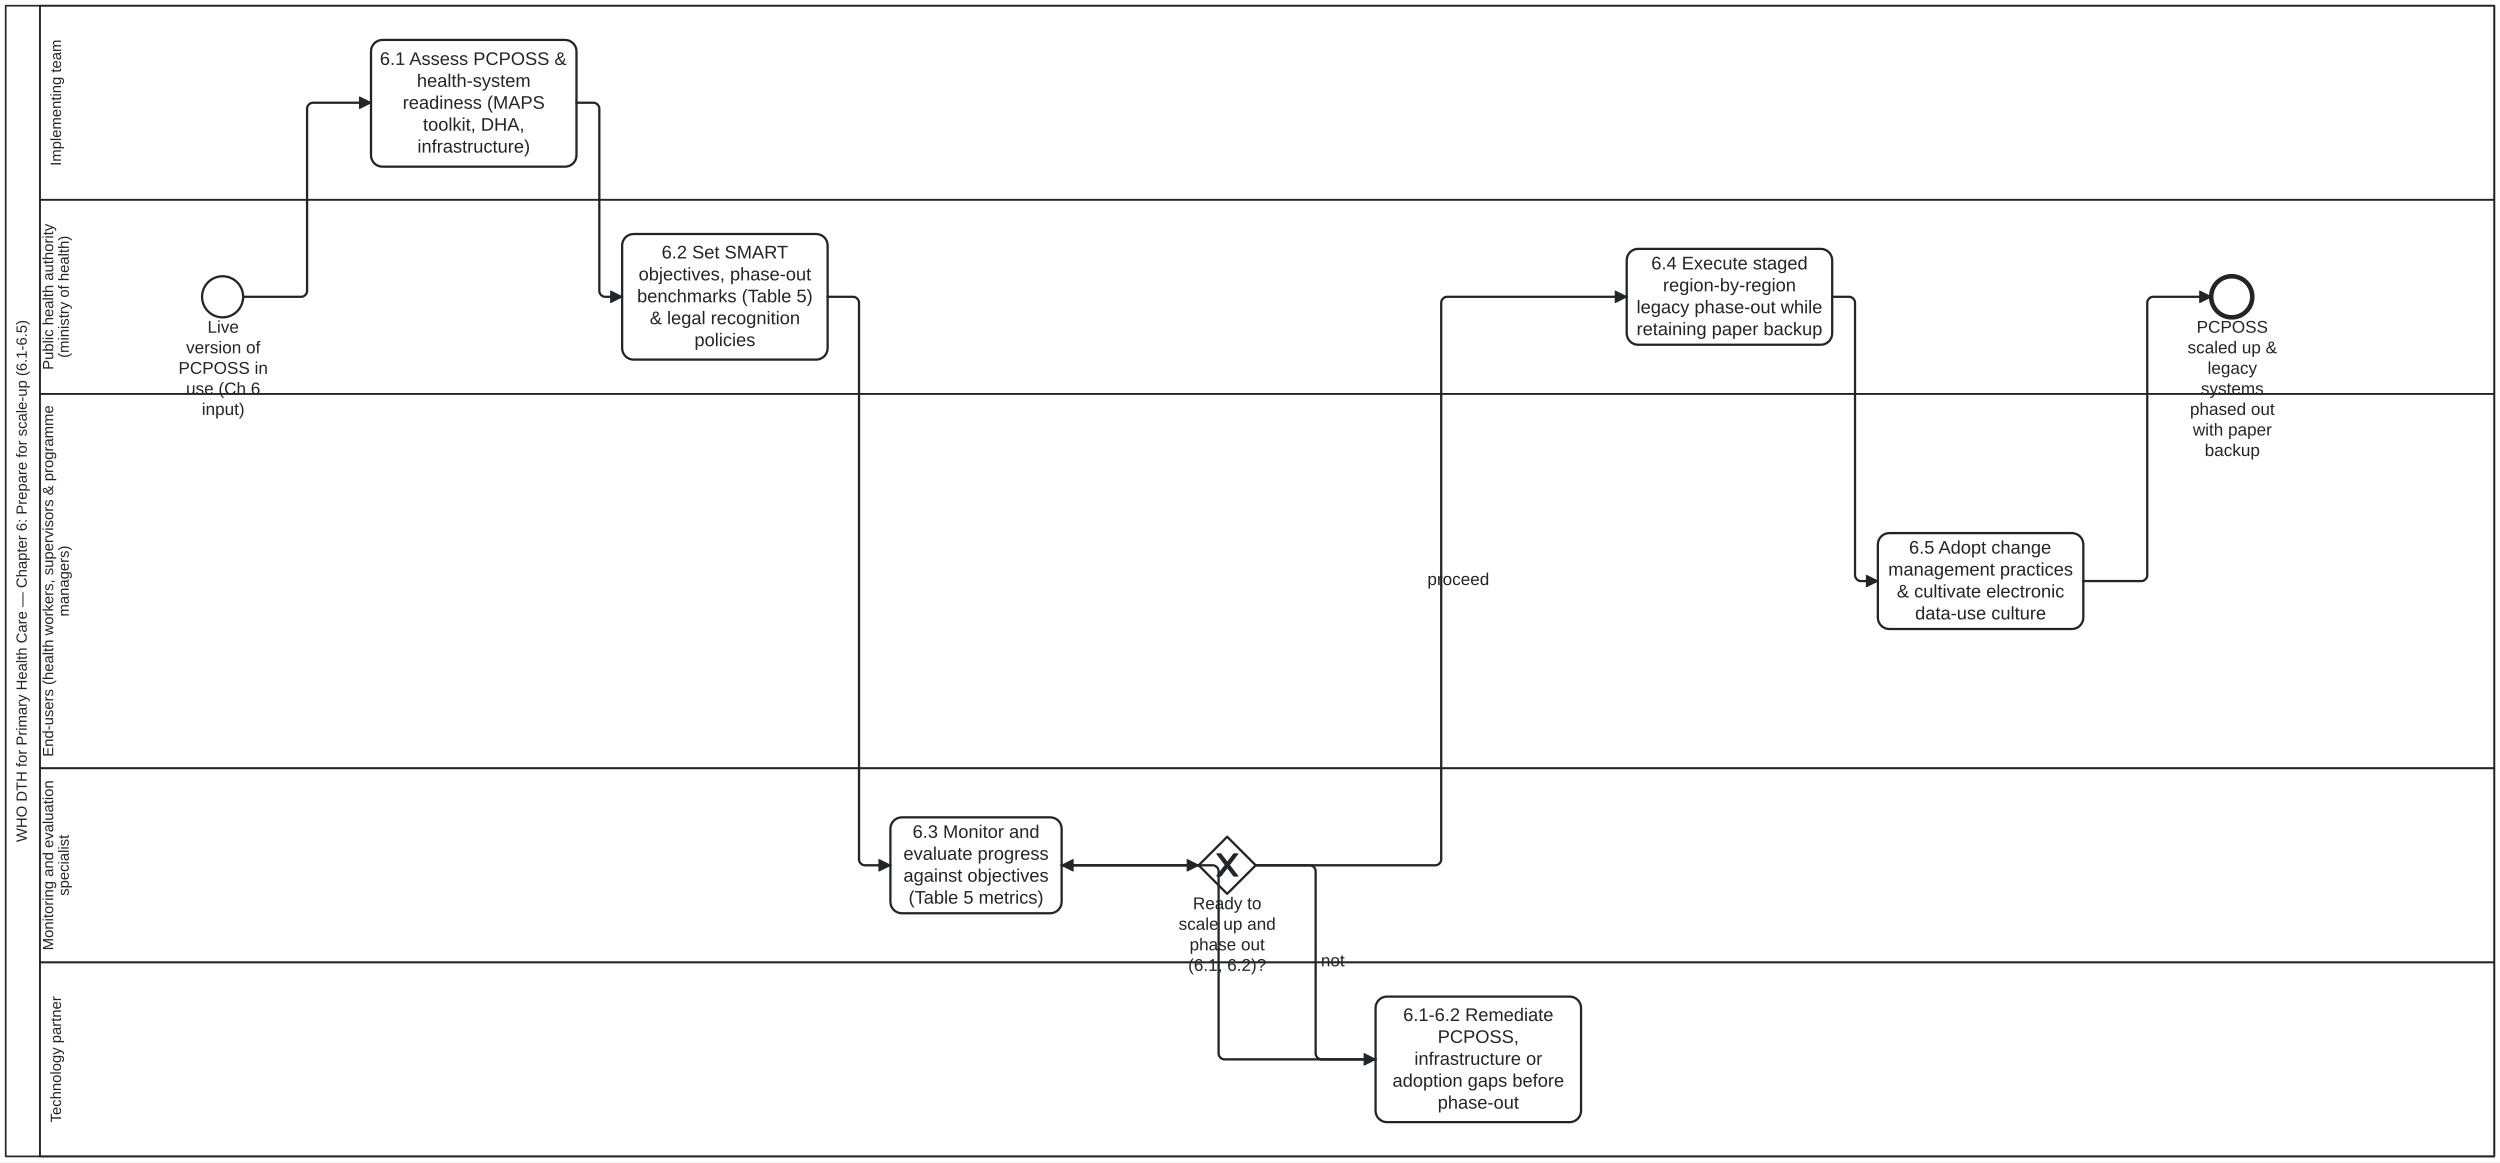
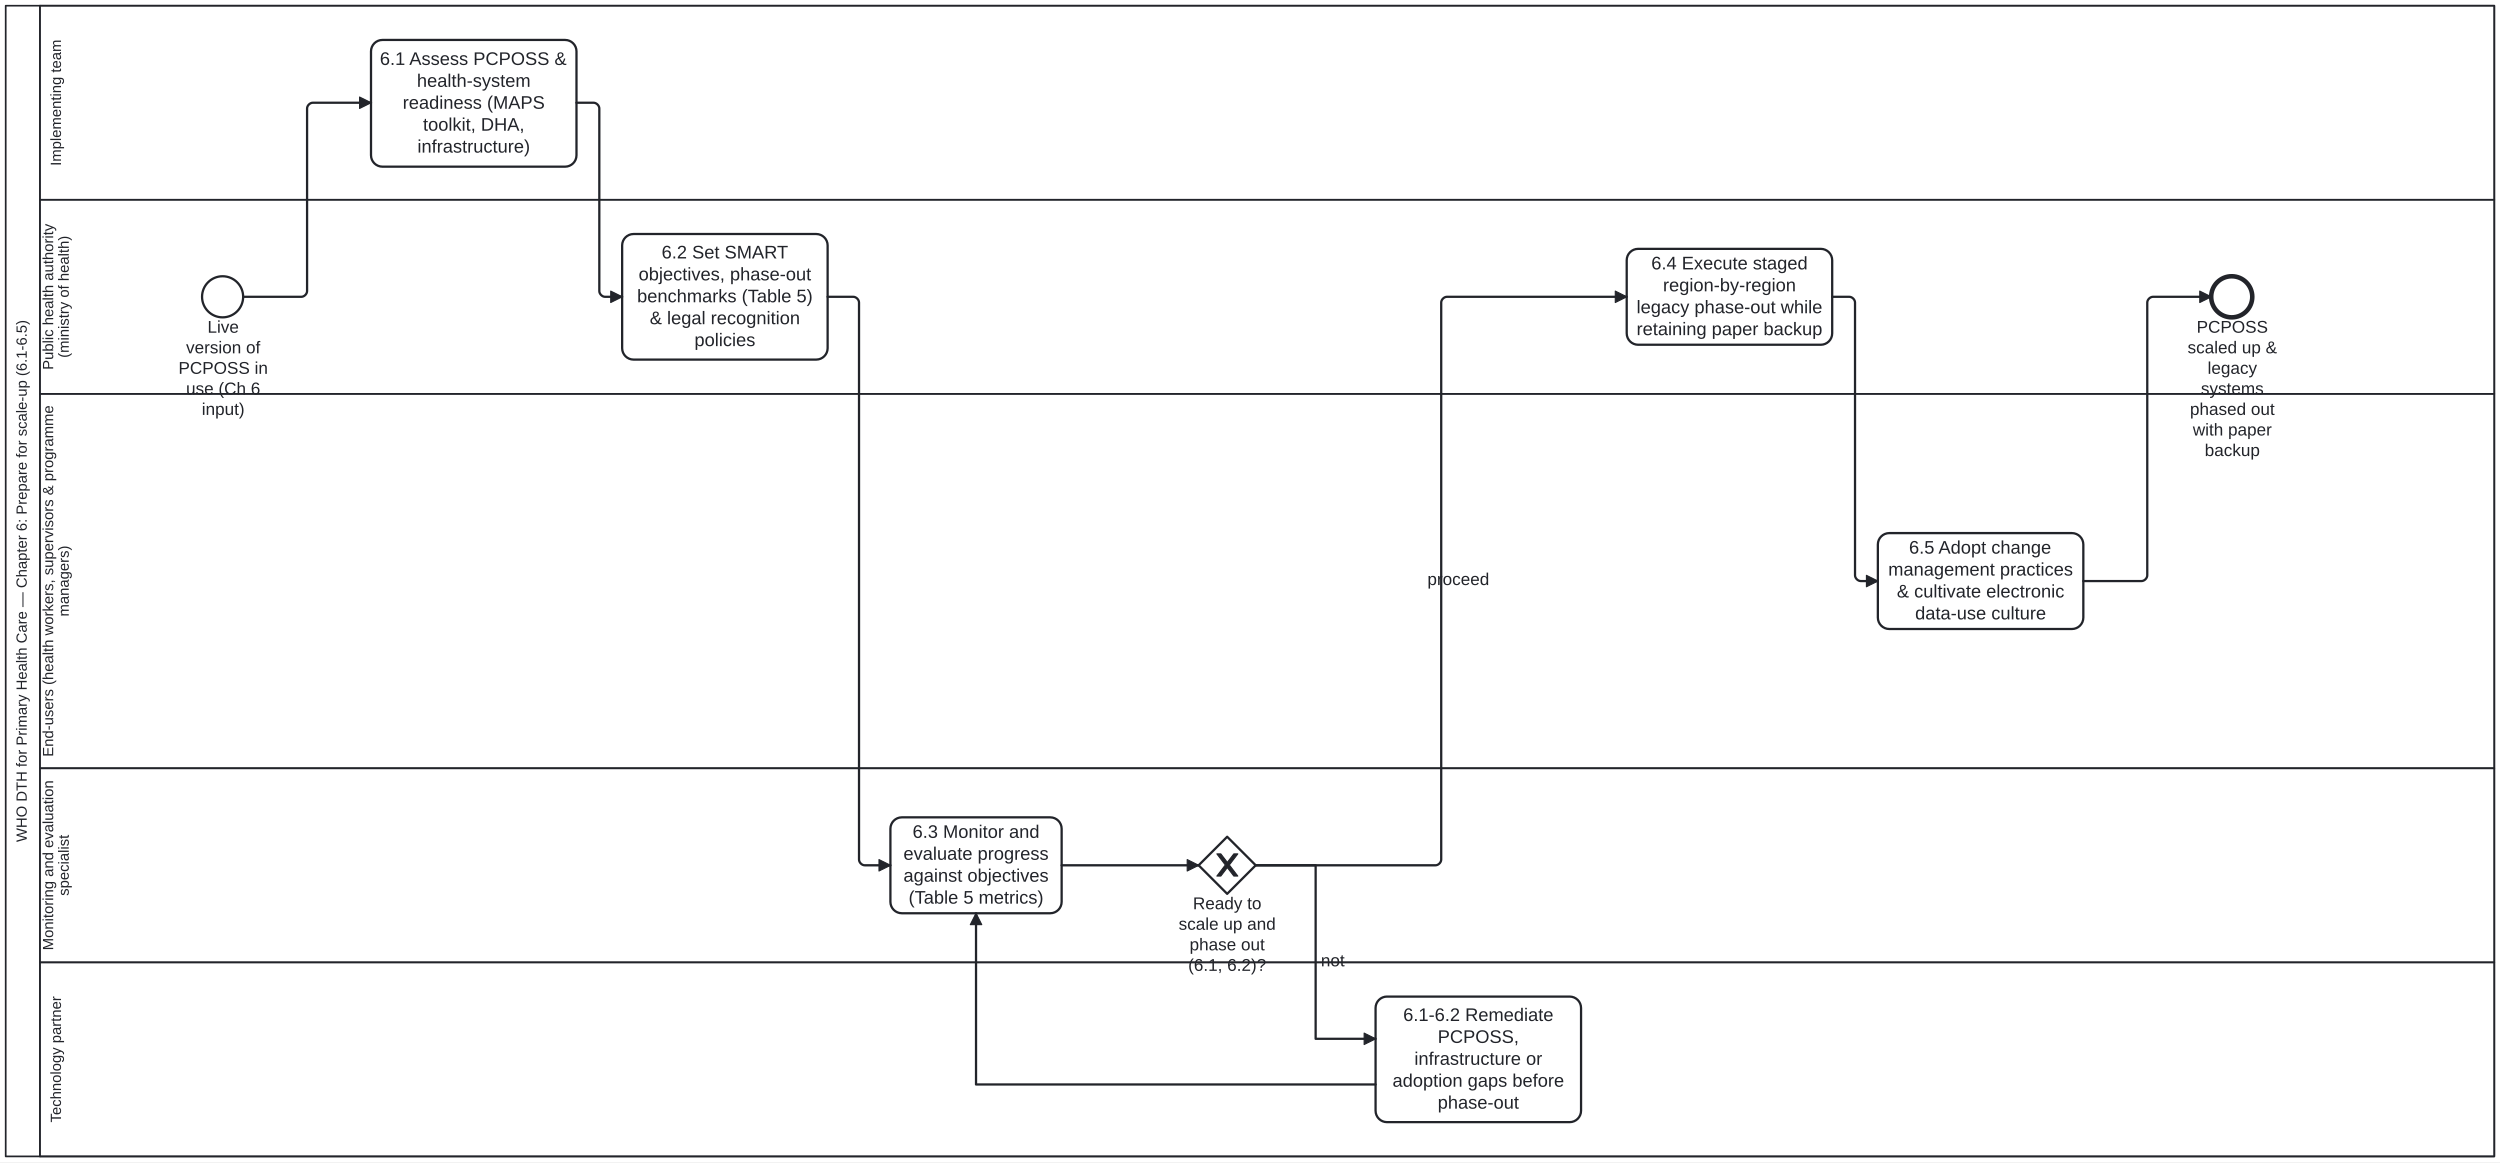
<svg xmlns="http://www.w3.org/2000/svg" width="100%" style="max-width:100%;height:auto" viewBox="155 75 2190 1018" version="1.1">
  <rect x="155" y="75" width="2190" height="1018" fill="#ffffff" />
  <g class="djs-group">
    <g class="djs-element djs-shape" data-element-id="Participant_Process_ScaleUp" style="display: block;" transform="matrix(1 0 0 1 160 80)">
      <g class="djs-visual">
        <rect x="0" y="0" width="2180" height="1008" rx="0" ry="0" style="stroke-linecap: round; stroke-linejoin: round; stroke: rgb(34, 36, 42); stroke-width: 1.5px; fill: white; fill-opacity: 0.95;" />
        <path style="fill: none; stroke-linecap: round; stroke-linejoin: round; stroke: rgb(34, 36, 42); stroke-width: 1.5px;" d="M30,0L30,1008" />
        <text lineHeight="1.05" class="djs-label" transform="matrix(-1.83697e-16 -1 1 -1.83697e-16 0 1008)" style="font-family: Arial, sans-serif; font-size: 13px; font-weight: normal; fill: rgb(34, 36, 42);">
          <tspan x="275.345" y="18.413">WHO DTH for Primary Health Care — Chapter 6: Prepare for scale-up (6.1-6.5)</tspan>
        </text>
      </g>
      <rect class="djs-hit djs-hit-all" x="0" y="0" width="2180" height="1008" style="fill: none; stroke-opacity: 0; stroke: white; stroke-width: 15px;" />
    </g>
    <g class="djs-children">
      <g class="djs-group">
        <g class="djs-element djs-shape" data-element-id="Lane-Ch6-Users" style="display: block;" transform="matrix(1 0 0 1 190 420)">
          <g class="djs-visual">
            <rect x="0" y="0" width="2150" height="328" rx="0" ry="0" style="stroke-linecap: round; stroke-linejoin: round; stroke: rgb(34, 36, 42); stroke-width: 1.5px; fill: white; fill-opacity: 0.25;" />
            <text lineHeight="1.05" class="djs-label" transform="matrix(-1.83697e-16 -1 1 -1.83697e-16 0 328)" style="font-family: Arial, sans-serif; font-size: 13px; font-weight: normal; fill: rgb(34, 36, 42);">
              <tspan x="10.111" y="11.588">End-users (health workers, supervisors &amp; programme </tspan>
              <tspan x="132.931" y="25.238">managers)</tspan>
            </text>
          </g>
          <rect class="djs-hit djs-hit-all" x="0" y="0" width="2150" height="328" style="fill: none; stroke-opacity: 0; stroke: white; stroke-width: 15px;" />
        </g>
      </g>
      <g class="djs-group">
        <g class="djs-element djs-shape" data-element-id="Lane-Ch6-Tech" style="display: block;" transform="matrix(1 0 0 1 190 918)">
          <g class="djs-visual">
            <rect x="0" y="0" width="2150" height="170" rx="0" ry="0" style="stroke-linecap: round; stroke-linejoin: round; stroke: rgb(34, 36, 42); stroke-width: 1.5px; fill: white; fill-opacity: 0.25;" />
            <text lineHeight="1.05" class="djs-label" transform="matrix(-1.83697e-16 -1 1 -1.83697e-16 0 170)" style="font-family: Arial, sans-serif; font-size: 13px; font-weight: normal; fill: rgb(34, 36, 42);">
              <tspan x="29.715" y="18.413">Technology partner</tspan>
            </text>
          </g>
          <rect class="djs-hit djs-hit-all" x="0" y="0" width="2150" height="170" style="fill: none; stroke-opacity: 0; stroke: white; stroke-width: 15px;" />
        </g>
      </g>
      <g class="djs-group">
        <g class="djs-element djs-shape" data-element-id="Lane-Ch6-ME" style="display: block;" transform="matrix(1 0 0 1 190 748)">
          <g class="djs-visual">
            <rect x="0" y="0" width="2150" height="170" rx="0" ry="0" style="stroke-linecap: round; stroke-linejoin: round; stroke: rgb(34, 36, 42); stroke-width: 1.5px; fill: white; fill-opacity: 0.25;" />
            <text lineHeight="1.05" class="djs-label" transform="matrix(-1.83697e-16 -1 1 -1.83697e-16 0 170)" style="font-family: Arial, sans-serif; font-size: 13px; font-weight: normal; fill: rgb(34, 36, 42);">
              <tspan x="10.561" y="11.588">Monitoring and evaluation </tspan>
              <tspan x="58.267" y="25.238">specialist</tspan>
            </text>
          </g>
          <rect class="djs-hit djs-hit-all" x="0" y="0" width="2150" height="170" style="fill: none; stroke-opacity: 0; stroke: white; stroke-width: 15px;" />
        </g>
      </g>
      <g class="djs-group">
        <g class="djs-element djs-shape" data-element-id="Lane-Ch6-Impl" style="display: block;" transform="matrix(1 0 0 1 190 80)">
          <g class="djs-visual">
            <rect x="0" y="0" width="2150" height="170" rx="0" ry="0" style="stroke-linecap: round; stroke-linejoin: round; stroke: rgb(34, 36, 42); stroke-width: 1.5px; fill: white; fill-opacity: 0.25;" />
            <text lineHeight="1.05" class="djs-label" transform="matrix(-1.83697e-16 -1 1 -1.83697e-16 0 170)" style="font-family: Arial, sans-serif; font-size: 13px; font-weight: normal; fill: rgb(34, 36, 42);">
              <tspan x="29.725" y="18.413">Implementing team</tspan>
            </text>
          </g>
          <rect class="djs-hit djs-hit-all" x="0" y="0" width="2150" height="170" style="fill: none; stroke-opacity: 0; stroke: white; stroke-width: 15px;" />
        </g>
      </g>
      <g class="djs-group">
        <g class="djs-element djs-shape" data-element-id="Lane-Ch6-PHA" style="display: block;" transform="matrix(1 0 0 1 190 250)">
          <g class="djs-visual">
            <rect x="0" y="0" width="2150" height="170" rx="0" ry="0" style="stroke-linecap: round; stroke-linejoin: round; stroke: rgb(34, 36, 42); stroke-width: 1.5px; fill: white; fill-opacity: 0.25;" />
            <text lineHeight="1.05" class="djs-label" transform="matrix(-1.83697e-16 -1 1 -1.83697e-16 0 170)" style="font-family: Arial, sans-serif; font-size: 13px; font-weight: normal; fill: rgb(34, 36, 42);">
              <tspan x="21.044" y="11.588">Public health authority </tspan>
              <tspan x="31.54" y="25.238">(ministry of health)</tspan>
            </text>
          </g>
          <rect class="djs-hit djs-hit-all" x="0" y="0" width="2150" height="170" style="fill: none; stroke-opacity: 0; stroke: white; stroke-width: 15px;" />
        </g>
      </g>
      <g class="djs-group">
        <g class="djs-element djs-shape" data-element-id="Start_Ch6" style="display: block;" transform="matrix(1 0 0 1 332 317)">
          <g class="djs-visual">
            <circle cx="18" cy="18" r="18" style="stroke-linecap: round; stroke-linejoin: round; stroke: rgb(34, 36, 42); stroke-width: 2px; fill: white; fill-opacity: 0.95;" />
          </g>
          <rect class="djs-hit djs-hit-all" x="0" y="0" width="36" height="36" style="fill: none; stroke-opacity: 0; stroke: white; stroke-width: 15px;" />
        </g>
      </g>
      <g class="djs-group">
        <g class="djs-element djs-shape" data-element-id="Start_Ch6_label" style="display: block;" transform="matrix(1 0 0 1 310 353)">
          <g class="djs-visual">
            <text lineHeight="1.2" class="djs-label" style="font-family: Arial, sans-serif; font-size: 15px; font-weight: normal; fill: rgb(34, 36, 42);">
              <tspan x="26.741" y="13.5">Live </tspan>
              <tspan x="7.984" y="31.5">version of </tspan>
              <tspan x="1.319" y="49.5">PCPOSS in </tspan>
              <tspan x="7.984" y="67.5">use (Ch 6 </tspan>
              <tspan x="21.739" y="85.5">input)</tspan>
            </text>
          </g>
          <rect class="djs-hit djs-hit-all" x="0" y="0" width="81" height="72" style="fill: none; stroke-opacity: 0; stroke: white; stroke-width: 15px;" />
        </g>
      </g>
      <g class="djs-group">
        <g class="djs-element djs-shape" data-element-id="Task_6_1_AssessReadiness" style="display: block;" transform="matrix(1 0 0 1 480 110)">
          <g class="djs-visual">
            <rect x="0" y="0" width="180" height="111" rx="10" ry="10" style="stroke-linecap: round; stroke-linejoin: round; stroke: rgb(34, 36, 42); stroke-width: 2px; fill: white; fill-opacity: 0.95;" />
            <text lineHeight="1.2" class="djs-label" style="font-family: Arial, sans-serif; font-size: 16px; font-weight: normal; fill: rgb(34, 36, 42);">
              <tspan x="7.746" y="21.9">6.1 Assess PCPOSS &amp; </tspan>
              <tspan x="40.203" y="41.1">health-system </tspan>
              <tspan x="27.754" y="60.3">readiness (MAPS </tspan>
              <tspan x="45.543" y="79.5">toolkit, DHA, </tspan>
              <tspan x="40.652" y="98.7">infrastructure)</tspan>
            </text>
          </g>
          <rect class="djs-hit djs-hit-all" x="0" y="0" width="180" height="111" style="fill: none; stroke-opacity: 0; stroke: white; stroke-width: 15px;" />
        </g>
      </g>
      <g class="djs-group">
        <g class="djs-element djs-shape" data-element-id="Task_6_2_DefineObjectives" style="display: block;" transform="matrix(1 0 0 1 700 280)">
          <g class="djs-visual">
            <rect x="0" y="0" width="180" height="110" rx="10" ry="10" style="stroke-linecap: round; stroke-linejoin: round; stroke: rgb(34, 36, 42); stroke-width: 2px; fill: white; fill-opacity: 0.95;" />
            <text lineHeight="1.2" class="djs-label" style="font-family: Arial, sans-serif; font-size: 16px; font-weight: normal; fill: rgb(34, 36, 42);">
              <tspan x="34.57" y="21.4">6.2 Set SMART </tspan>
              <tspan x="14.398" y="40.6">objectives, phase-out </tspan>
              <tspan x="13.078" y="59.8">benchmarks (Table 5) </tspan>
              <tspan x="24.18" y="79">&amp; legal recognition </tspan>
              <tspan x="63.32" y="98.2">policies</tspan>
            </text>
          </g>
          <rect class="djs-hit djs-hit-all" x="0" y="0" width="180" height="110" style="fill: none; stroke-opacity: 0; stroke: white; stroke-width: 15px;" />
        </g>
      </g>
      <g class="djs-group">
        <g class="djs-element djs-shape" data-element-id="Task_6_3_MonitorObjectives" style="display: block;" transform="matrix(1 0 0 1 935 791)">
          <g class="djs-visual">
            <rect x="0" y="0" width="150" height="84" rx="10" ry="10" style="stroke-linecap: round; stroke-linejoin: round; stroke: rgb(34, 36, 42); stroke-width: 2px; fill: white; fill-opacity: 0.95;" />
            <text lineHeight="1.2" class="djs-label" style="font-family: Arial, sans-serif; font-size: 16px; font-weight: normal; fill: rgb(34, 36, 42);">
              <tspan x="19.41" y="18">6.3 Monitor and </tspan>
              <tspan x="11.406" y="37.2">evaluate progress </tspan>
              <tspan x="11.406" y="56.4">against objectives </tspan>
              <tspan x="15.875" y="75.6">(Table 5 metrics)</tspan>
            </text>
          </g>
          <rect class="djs-hit djs-hit-all" x="0" y="0" width="150" height="84" style="fill: none; stroke-opacity: 0; stroke: white; stroke-width: 15px;" />
        </g>
      </g>
      <g class="djs-group">
        <g class="djs-element djs-shape" data-element-id="GW_ReadyToScaleUp" style="display: block;" transform="matrix(1 0 0 1 1205 808)">
          <g class="djs-visual">
            <polygon points="25,0 50,25 25,50 0,25" style="stroke-linecap: round; stroke-linejoin: round; stroke: rgb(34, 36, 42); stroke-width: 2px; fill: white; fill-opacity: 0.95;" />
            <path d="m 16,15 7.429,9.714 -7.429,9.714 3.429,0 5.714,-7.464 5.714,7.464 3.429,0 -7.429,-9.714 7.429,-9.714 -3.429,0 -5.714,7.464 -5.714,-7.464 -3.429,0 z" style="fill: rgb(34, 36, 42); stroke-linecap: round; stroke-linejoin: round; stroke: rgb(34, 36, 42); stroke-width: 1px;" />
          </g>
          <rect class="djs-hit djs-hit-all" x="0" y="0" width="50" height="50" style="fill: none; stroke-opacity: 0; stroke: white; stroke-width: 15px;" />
        </g>
      </g>
      <g class="djs-group">
        <g class="djs-element djs-shape" data-element-id="GW_ReadyToScaleUp_label" style="display: block;" transform="matrix(1 0 0 1 1187 858)">
          <g class="djs-visual">
            <text lineHeight="1.2" class="djs-label" style="font-family: Arial, sans-serif; font-size: 15px; font-weight: normal; fill: rgb(34, 36, 42);">
              <tspan x="12.982" y="13.5">Ready to </tspan>
              <tspan x="0.468" y="31.5">scale up and</tspan>
              <tspan x="10.056" y="49.5">phase out </tspan>
              <tspan x="8.814" y="67.5">(6.1, 6.2)?</tspan>
            </text>
          </g>
          <rect class="djs-hit djs-hit-all" x="0" y="0" width="86" height="72" style="fill: none; stroke-opacity: 0; stroke: white; stroke-width: 15px;" />
        </g>
      </g>
      <g class="djs-group">
        <g class="djs-element djs-shape" data-element-id="Task_6_1_RemediateGaps" style="display: block;" transform="matrix(1 0 0 1 1360 948)">
          <g class="djs-visual">
            <rect x="0" y="0" width="180" height="110" rx="10" ry="10" style="stroke-linecap: round; stroke-linejoin: round; stroke: rgb(34, 36, 42); stroke-width: 2px; fill: white; fill-opacity: 0.95;" />
            <text lineHeight="1.2" class="djs-label" style="font-family: Arial, sans-serif; font-size: 16px; font-weight: normal; fill: rgb(34, 36, 42);">
              <tspan x="24.184" y="21.4">6.1-6.2 Remediate </tspan>
              <tspan x="54.434" y="40.6">PCPOSS, </tspan>
              <tspan x="33.98" y="59.8">infrastructure or </tspan>
              <tspan x="14.828" y="79">adoption gaps before </tspan>
              <tspan x="54.418" y="98.2">phase-out</tspan>
            </text>
          </g>
          <rect class="djs-hit djs-hit-all" x="0" y="0" width="180" height="110" style="fill: none; stroke-opacity: 0; stroke: white; stroke-width: 15px;" />
        </g>
      </g>
      <g class="djs-group">
        <g class="djs-element djs-shape" data-element-id="Task_6_4_StagedPhaseOut" style="display: block;" transform="matrix(1 0 0 1 1580 293)">
          <g class="djs-visual">
            <rect x="0" y="0" width="180" height="84" rx="10" ry="10" style="stroke-linecap: round; stroke-linejoin: round; stroke: rgb(34, 36, 42); stroke-width: 2px; fill: white; fill-opacity: 0.95;" />
            <text lineHeight="1.2" class="djs-label" style="font-family: Arial, sans-serif; font-size: 16px; font-weight: normal; fill: rgb(34, 36, 42);">
              <tspan x="21.508" y="18">6.4 Execute staged </tspan>
              <tspan x="31.746" y="37.2">region-by-region </tspan>
              <tspan x="8.617" y="56.4">legacy phase-out while</tspan>
              <tspan x="8.609" y="75.6">retaining paper backup</tspan>
            </text>
          </g>
          <rect class="djs-hit djs-hit-all" x="0" y="0" width="180" height="84" style="fill: none; stroke-opacity: 0; stroke: white; stroke-width: 15px;" />
        </g>
      </g>
      <g class="djs-group">
        <g class="djs-element djs-shape" data-element-id="Task_6_5_ChangeManagement" style="display: block;" transform="matrix(1 0 0 1 1800 542)">
          <g class="djs-visual">
            <rect x="0" y="0" width="180" height="84" rx="10" ry="10" style="stroke-linecap: round; stroke-linejoin: round; stroke: rgb(34, 36, 42); stroke-width: 2px; fill: white; fill-opacity: 0.95;" />
            <text lineHeight="1.2" class="djs-label" style="font-family: Arial, sans-serif; font-size: 16px; font-weight: normal; fill: rgb(34, 36, 42);">
              <tspan x="27.281" y="18">6.5 Adopt change </tspan>
              <tspan x="9.07" y="37.2">management practices </tspan>
              <tspan x="16.633" y="56.4">&amp; cultivate electronic </tspan>
              <tspan x="32.633" y="75.6">data-use culture</tspan>
            </text>
          </g>
          <rect class="djs-hit djs-hit-all" x="0" y="0" width="180" height="84" style="fill: none; stroke-opacity: 0; stroke: white; stroke-width: 15px;" />
        </g>
      </g>
      <g class="djs-group">
        <g class="djs-element djs-shape" data-element-id="End_Ch6" style="display: block;" transform="matrix(1 0 0 1 2092 317)">
          <g class="djs-visual">
            <circle cx="18" cy="18" r="18" style="stroke-linecap: round; stroke-linejoin: round; stroke: rgb(34, 36, 42); stroke-width: 4px; fill: white; fill-opacity: 0.95;" />
          </g>
          <rect class="djs-hit djs-hit-all" x="0" y="0" width="36" height="36" style="fill: none; stroke-opacity: 0; stroke: white; stroke-width: 15px;" />
        </g>
      </g>
      <g class="djs-group">
        <g class="djs-element djs-shape" data-element-id="End_Ch6_label" style="display: block;" transform="matrix(1 0 0 1 2071 353)">
          <g class="djs-visual">
            <text lineHeight="1.2" class="djs-label" style="font-family: Arial, sans-serif; font-size: 15px; font-weight: normal; fill: rgb(34, 36, 42);">
              <tspan x="8.24" y="13.5">PCPOSS </tspan>
              <tspan x="0.308" y="31.5">scaled up &amp;</tspan>
              <tspan x="17.82" y="49.5">legacy </tspan>
              <tspan x="11.998" y="67.5">systems </tspan>
              <tspan x="2.385" y="85.5">phased out </tspan>
              <tspan x="4.897" y="103.5">with paper </tspan>
              <tspan x="15.315" y="121.5">backup</tspan>
            </text>
          </g>
          <rect class="djs-hit djs-hit-all" x="0" y="0" width="79" height="126" style="fill: none; stroke-opacity: 0; stroke: white; stroke-width: 15px;" />
        </g>
      </g>
      <g class="djs-group">
        <g class="djs-element djs-connection" data-element-id="Flow_Ch6_1" style="display: block;">
          <g class="djs-visual">
            <defs>
              <marker id="bpmn-marker-1" viewBox="0 0 20 20" refX="11" refY="10" markerWidth="10" markerHeight="10" orient="auto">
                <path d="M 1 5 L 11 10 L 1 15 Z" style="stroke-linecap: round; stroke-linejoin: round; stroke: rgb(34, 36, 42); stroke-width: 1px; fill: rgb(34, 36, 42);" />
              </marker>
            </defs>
            <path data-corner-radius="5" style="fill: none; stroke-linecap: round; stroke-linejoin: round; stroke: rgb(34, 36, 42); stroke-width: 2px; marker-end: url('#bpmn-marker-1');" d="M368,335L419,335C421.5,335,424,332.5,424,330L424,170C424,167.5,426.5,165,429,165L480,165" />
          </g>
          <path d="M368,335L424,335L424,165L480,165" class="djs-hit djs-hit-stroke" style="fill: none; stroke-opacity: 0; stroke: white; stroke-width: 15px;" />
        </g>
      </g>
      <g class="djs-group">
        <g class="djs-element djs-connection" data-element-id="Flow_Ch6_2" style="display: block;">
          <g class="djs-visual">
            <defs>
              <marker id="bpmn-marker-2" viewBox="0 0 20 20" refX="11" refY="10" markerWidth="10" markerHeight="10" orient="auto">
                <path d="M 1 5 L 11 10 L 1 15 Z" style="stroke-linecap: round; stroke-linejoin: round; stroke: rgb(34, 36, 42); stroke-width: 1px; fill: rgb(34, 36, 42);" />
              </marker>
            </defs>
            <path data-corner-radius="5" style="fill: none; stroke-linecap: round; stroke-linejoin: round; stroke: rgb(34, 36, 42); stroke-width: 2px; marker-end: url('#bpmn-marker-2');" d="M660,165L675,165C677.5,165,680,167.5,680,170L680,330C680,332.5,682.5,335,685,335L700,335" />
          </g>
          <path d="M660,165L680,165L680,335L700,335" class="djs-hit djs-hit-stroke" style="fill: none; stroke-opacity: 0; stroke: white; stroke-width: 15px;" />
        </g>
      </g>
      <g class="djs-group">
        <g class="djs-element djs-connection" data-element-id="Flow_Ch6_3" style="display: block;">
          <g class="djs-visual">
            <defs>
              <marker id="bpmn-marker-3" viewBox="0 0 20 20" refX="11" refY="10" markerWidth="10" markerHeight="10" orient="auto">
                <path d="M 1 5 L 11 10 L 1 15 Z" style="stroke-linecap: round; stroke-linejoin: round; stroke: rgb(34, 36, 42); stroke-width: 1px; fill: rgb(34, 36, 42);" />
              </marker>
            </defs>
            <path data-corner-radius="5" style="fill: none; stroke-linecap: round; stroke-linejoin: round; stroke: rgb(34, 36, 42); stroke-width: 2px; marker-end: url('#bpmn-marker-3');" d="M880,335L902.5,335C905,335,907.5,337.5,907.5,340L907.5,828C907.5,830.5,910,833,912.5,833L935,833" />
          </g>
          <path d="M880,335L907.5,335L907.5,833L935,833" class="djs-hit djs-hit-stroke" style="fill: none; stroke-opacity: 0; stroke: white; stroke-width: 15px;" />
        </g>
      </g>
      <g class="djs-group">
        <g class="djs-element djs-connection" data-element-id="Flow_Ch6_4" style="display: block;">
          <g class="djs-visual">
            <defs>
              <marker id="bpmn-marker-4" viewBox="0 0 20 20" refX="11" refY="10" markerWidth="10" markerHeight="10" orient="auto">
                <path d="M 1 5 L 11 10 L 1 15 Z" style="stroke-linecap: round; stroke-linejoin: round; stroke: rgb(34, 36, 42); stroke-width: 1px; fill: rgb(34, 36, 42);" />
              </marker>
            </defs>
            <path data-corner-radius="5" style="fill: none; stroke-linecap: round; stroke-linejoin: round; stroke: rgb(34, 36, 42); stroke-width: 2px; marker-end: url('#bpmn-marker-4');" d="M1085,833L1205,833" />
          </g>
          <path d="M1085,833L1205,833" class="djs-hit djs-hit-stroke" style="fill: none; stroke-opacity: 0; stroke: white; stroke-width: 15px;" />
        </g>
      </g>
      <g class="djs-group">
        <g class="djs-element djs-connection" data-element-id="Flow_Ch6_5_Not" style="display: block;">
          <g class="djs-visual">
            <defs>
              <marker id="bpmn-marker-5" viewBox="0 0 20 20" refX="11" refY="10" markerWidth="10" markerHeight="10" orient="auto">
                <path d="M 1 5 L 11 10 L 1 15 Z" style="stroke-linecap: round; stroke-linejoin: round; stroke: rgb(34, 36, 42); stroke-width: 1px; fill: rgb(34, 36, 42);" />
              </marker>
            </defs>
-             <path data-corner-radius="5" style="fill: none; stroke-linecap: round; stroke-linejoin: round; stroke: rgb(34, 36, 42); stroke-width: 2px; marker-end: url('#bpmn-marker-5');" d="M1255,833L1302.5,833C1305,833,1307.5,835.5,1307.5,838L1307.5,998C1307.5,1000.5,1310,1003,1312.5,1003L1360,1003" />
-           </g>
-           <path d="M1255,833L1307.5,833L1307.5,1003L1360,1003" class="djs-hit djs-hit-stroke" style="fill: none; stroke-opacity: 0; stroke: white; stroke-width: 15px;" />
+             <path data-corner-radius="5" style="fill: none; stroke-linecap: round; stroke-linejoin: round; stroke: rgb(34, 36, 42); stroke-width: 2px; marker-end: url('#bpmn-marker-5');" d="M1255,833L1307.5,833L1307.5,985L1360,985" />
+           </g>
+           <path d="M1255,833L1307.5,833L1307.5,985L1360,985" class="djs-hit djs-hit-stroke" style="fill: none; stroke-opacity: 0; stroke: white; stroke-width: 15px;" />
        </g>
      </g>
      <g class="djs-group">
        <g class="djs-element djs-shape" data-element-id="Flow_Ch6_5_Not_label" style="display: block;" transform="matrix(1 0 0 1 1312 908)">
          <g class="djs-visual">
            <text lineHeight="1.2" class="djs-label" style="font-family: Arial, sans-serif; font-size: 15px; font-weight: normal; fill: rgb(34, 36, 42);">
              <tspan x="0.074" y="13.5">not</tspan>
            </text>
          </g>
          <rect class="djs-hit djs-hit-all" x="0" y="0" width="21" height="18" style="fill: none; stroke-opacity: 0; stroke: white; stroke-width: 15px;" />
        </g>
      </g>
      <g class="djs-group">
        <g class="djs-element djs-connection" data-element-id="Flow_Ch6_5_Loop" style="display: block;">
          <g class="djs-visual">
            <defs>
              <marker id="bpmn-marker-6" viewBox="0 0 20 20" refX="11" refY="10" markerWidth="10" markerHeight="10" orient="auto">
                <path d="M 1 5 L 11 10 L 1 15 Z" style="stroke-linecap: round; stroke-linejoin: round; stroke: rgb(34, 36, 42); stroke-width: 1px; fill: rgb(34, 36, 42);" />
              </marker>
            </defs>
-             <path data-corner-radius="5" style="fill: none; stroke-linecap: round; stroke-linejoin: round; stroke: rgb(34, 36, 42); stroke-width: 2px; marker-end: url('#bpmn-marker-6');" d="M1360,1003L1227.5,1003C1225,1003,1222.5,1000.5,1222.5,998L1222.5,838C1222.5,835.5,1220,833,1217.5,833L1085,833" />
-           </g>
-           <path d="M1360,1003L1222.5,1003L1222.5,833L1085,833" class="djs-hit djs-hit-stroke" style="fill: none; stroke-opacity: 0; stroke: white; stroke-width: 15px;" />
+             <path data-corner-radius="5" style="fill: none; stroke-linecap: round; stroke-linejoin: round; stroke: rgb(34, 36, 42); stroke-width: 2px; marker-end: url('#bpmn-marker-6');" d="M1360,1025L1010,1025L1010,875" />
+           </g>
+           <path d="M1360,1025L1010,1025L1010,875" class="djs-hit djs-hit-stroke" style="fill: none; stroke-opacity: 0; stroke: white; stroke-width: 15px;" />
        </g>
      </g>
      <g class="djs-group">
        <g class="djs-element djs-connection" data-element-id="Flow_Ch6_5_Proceed" style="display: block;">
          <g class="djs-visual">
            <defs>
              <marker id="bpmn-marker-7" viewBox="0 0 20 20" refX="11" refY="10" markerWidth="10" markerHeight="10" orient="auto">
                <path d="M 1 5 L 11 10 L 1 15 Z" style="stroke-linecap: round; stroke-linejoin: round; stroke: rgb(34, 36, 42); stroke-width: 1px; fill: rgb(34, 36, 42);" />
              </marker>
            </defs>
            <path data-corner-radius="5" style="fill: none; stroke-linecap: round; stroke-linejoin: round; stroke: rgb(34, 36, 42); stroke-width: 2px; marker-end: url('#bpmn-marker-7');" d="M1255,833L1412.5,833C1415,833,1417.5,830.5,1417.5,828L1417.5,340C1417.5,337.5,1420,335,1422.5,335L1580,335" />
          </g>
          <path d="M1255,833L1417.5,833L1417.5,335L1580,335" class="djs-hit djs-hit-stroke" style="fill: none; stroke-opacity: 0; stroke: white; stroke-width: 15px;" />
        </g>
      </g>
      <g class="djs-group">
        <g class="djs-element djs-shape" data-element-id="Flow_Ch6_5_Proceed_label" style="display: block;" transform="matrix(1 0 0 1 1405 574)">
          <g class="djs-visual">
            <text lineHeight="1.2" class="djs-label" style="font-family: Arial, sans-serif; font-size: 15px; font-weight: normal; fill: rgb(34, 36, 42);">
              <tspan x="0.397" y="13.5">proceed</tspan>
            </text>
          </g>
          <rect class="djs-hit djs-hit-all" x="0" y="0" width="55" height="18" style="fill: none; stroke-opacity: 0; stroke: white; stroke-width: 15px;" />
        </g>
      </g>
      <g class="djs-group">
        <g class="djs-element djs-connection" data-element-id="Flow_Ch6_6" style="display: block;">
          <g class="djs-visual">
            <defs>
              <marker id="bpmn-marker-8" viewBox="0 0 20 20" refX="11" refY="10" markerWidth="10" markerHeight="10" orient="auto">
                <path d="M 1 5 L 11 10 L 1 15 Z" style="stroke-linecap: round; stroke-linejoin: round; stroke: rgb(34, 36, 42); stroke-width: 1px; fill: rgb(34, 36, 42);" />
              </marker>
            </defs>
            <path data-corner-radius="5" style="fill: none; stroke-linecap: round; stroke-linejoin: round; stroke: rgb(34, 36, 42); stroke-width: 2px; marker-end: url('#bpmn-marker-8');" d="M1760,335L1775,335C1777.5,335,1780,337.5,1780,340L1780,579C1780,581.5,1782.5,584,1785,584L1800,584" />
          </g>
          <path d="M1760,335L1780,335L1780,584L1800,584" class="djs-hit djs-hit-stroke" style="fill: none; stroke-opacity: 0; stroke: white; stroke-width: 15px;" />
        </g>
      </g>
      <g class="djs-group">
        <g class="djs-element djs-connection" data-element-id="Flow_Ch6_7" style="display: block;">
          <g class="djs-visual">
            <defs>
              <marker id="bpmn-marker-9" viewBox="0 0 20 20" refX="11" refY="10" markerWidth="10" markerHeight="10" orient="auto">
                <path d="M 1 5 L 11 10 L 1 15 Z" style="stroke-linecap: round; stroke-linejoin: round; stroke: rgb(34, 36, 42); stroke-width: 1px; fill: rgb(34, 36, 42);" />
              </marker>
            </defs>
            <path data-corner-radius="5" style="fill: none; stroke-linecap: round; stroke-linejoin: round; stroke: rgb(34, 36, 42); stroke-width: 2px; marker-end: url('#bpmn-marker-9');" d="M1980,584L2031,584C2033.5,584,2036,581.5,2036,579L2036,340C2036,337.5,2038.5,335,2041,335L2092,335" />
          </g>
          <path d="M1980,584L2036,584L2036,335L2092,335" class="djs-hit djs-hit-stroke" style="fill: none; stroke-opacity: 0; stroke: white; stroke-width: 15px;" />
        </g>
      </g>
    </g>
  </g>
</svg>
